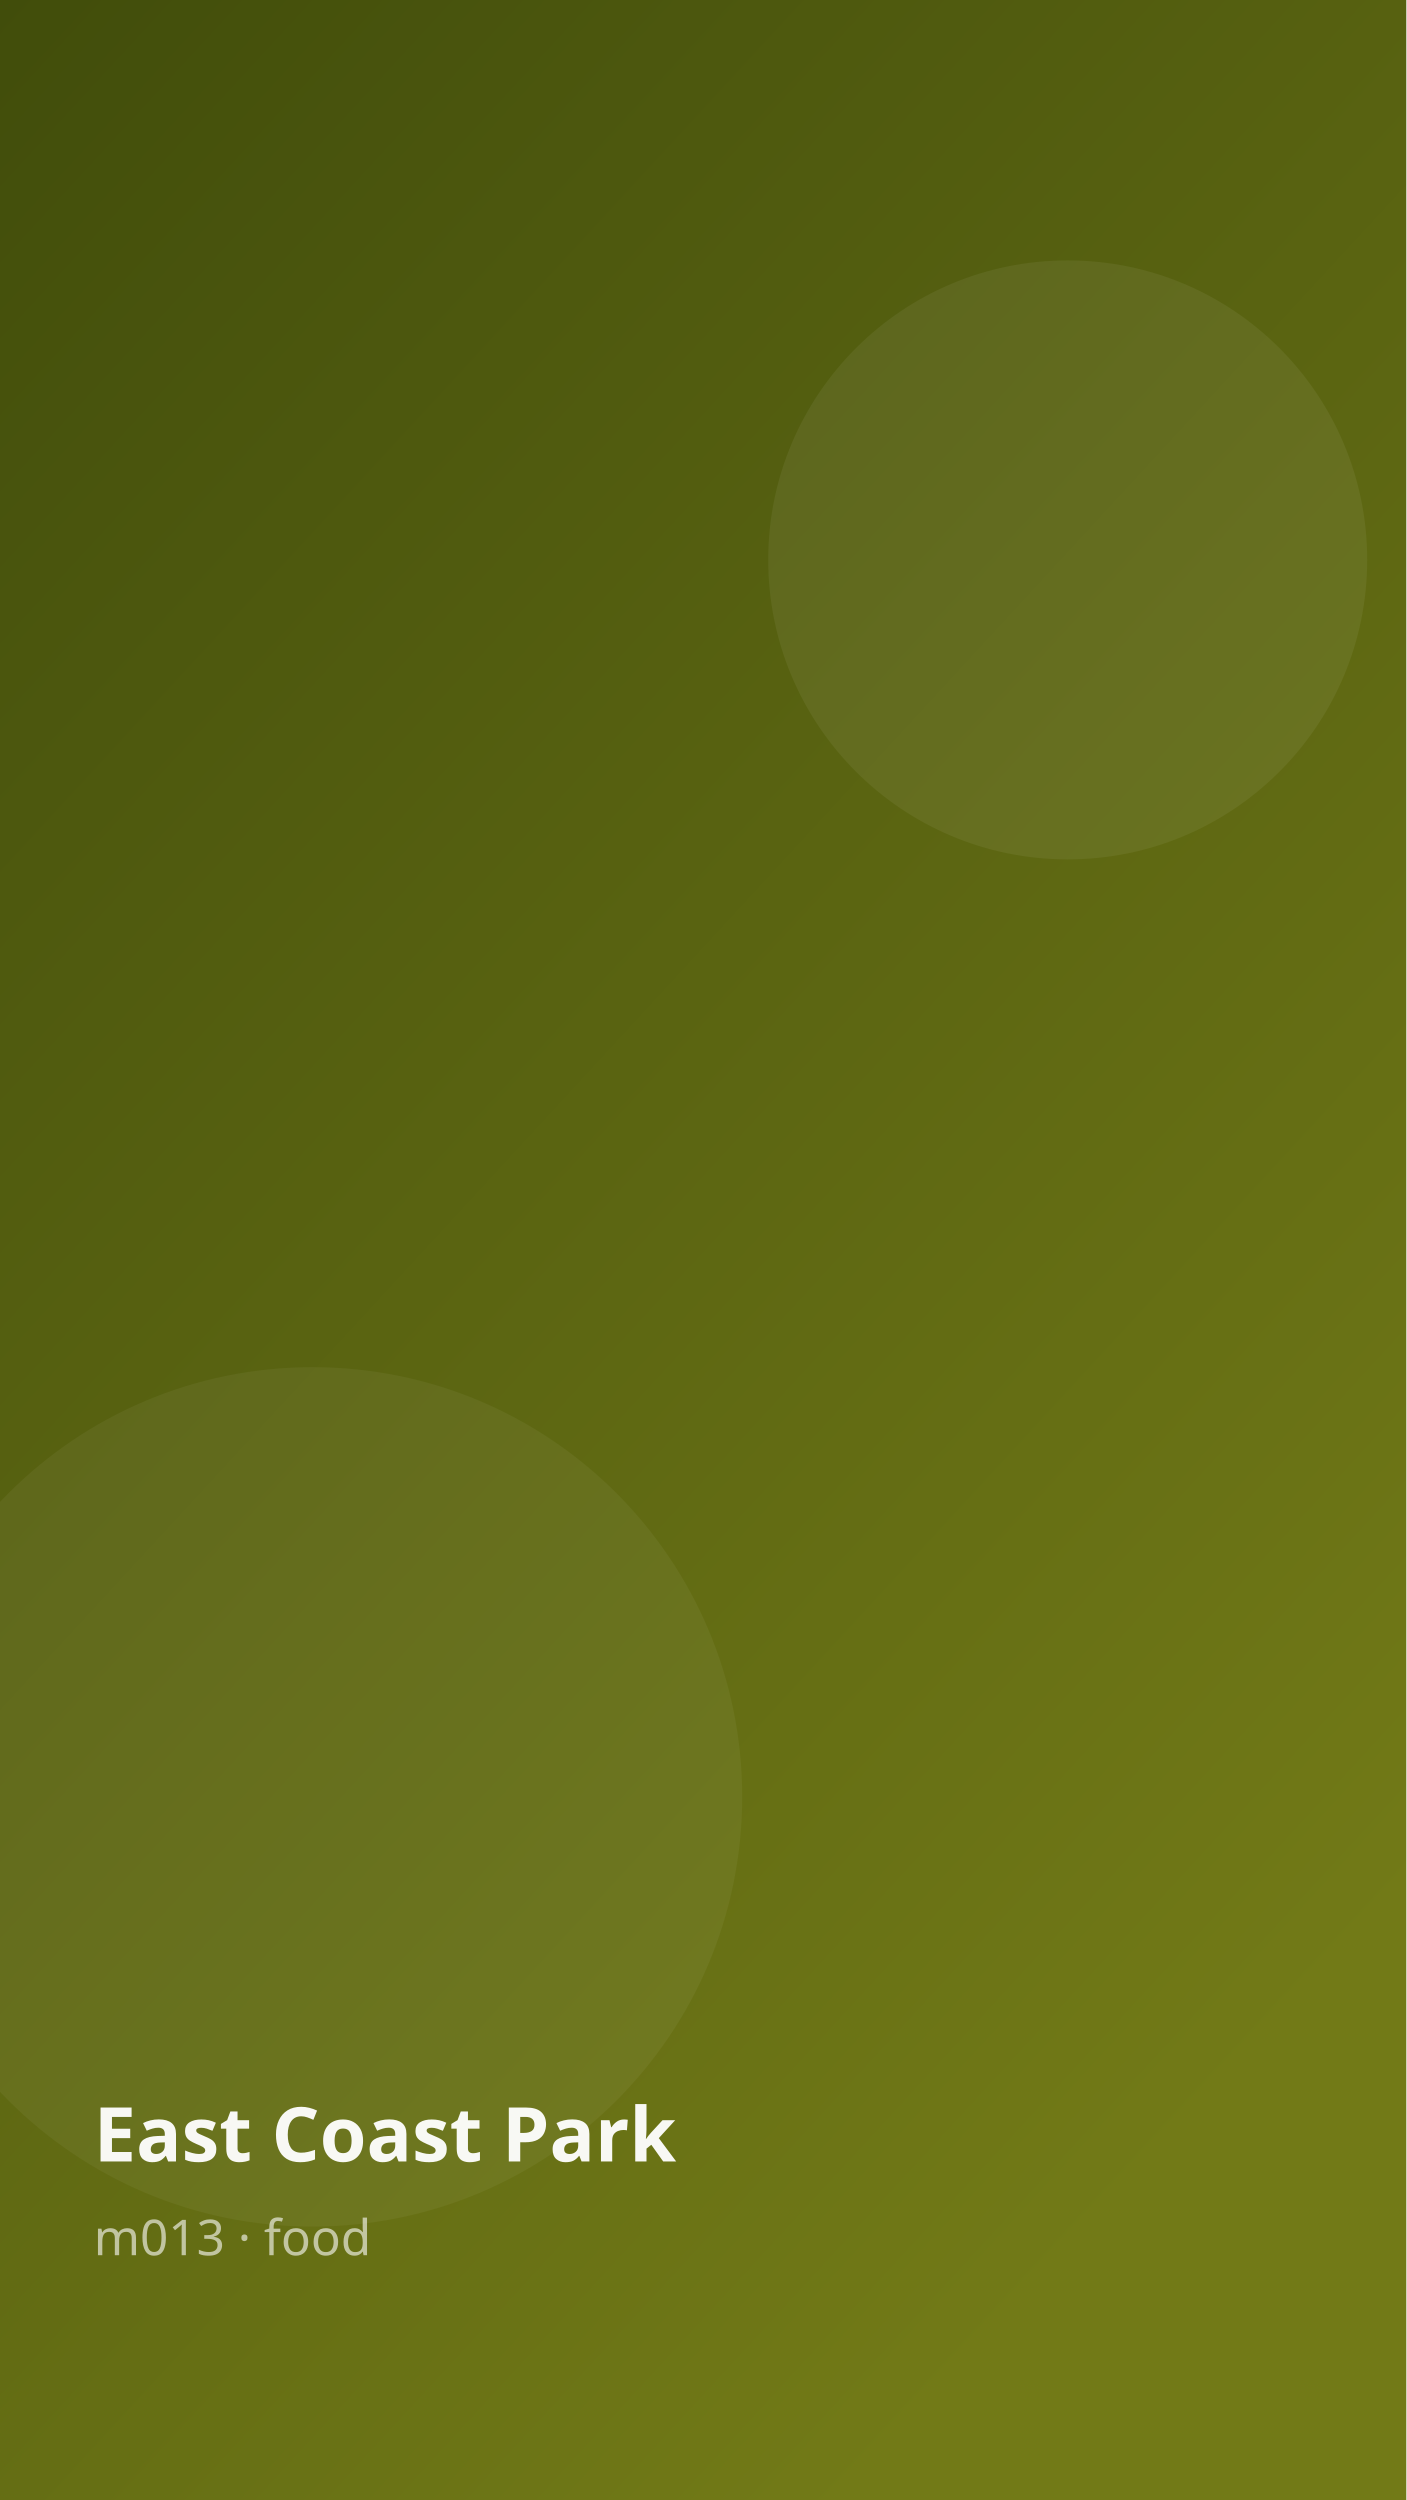
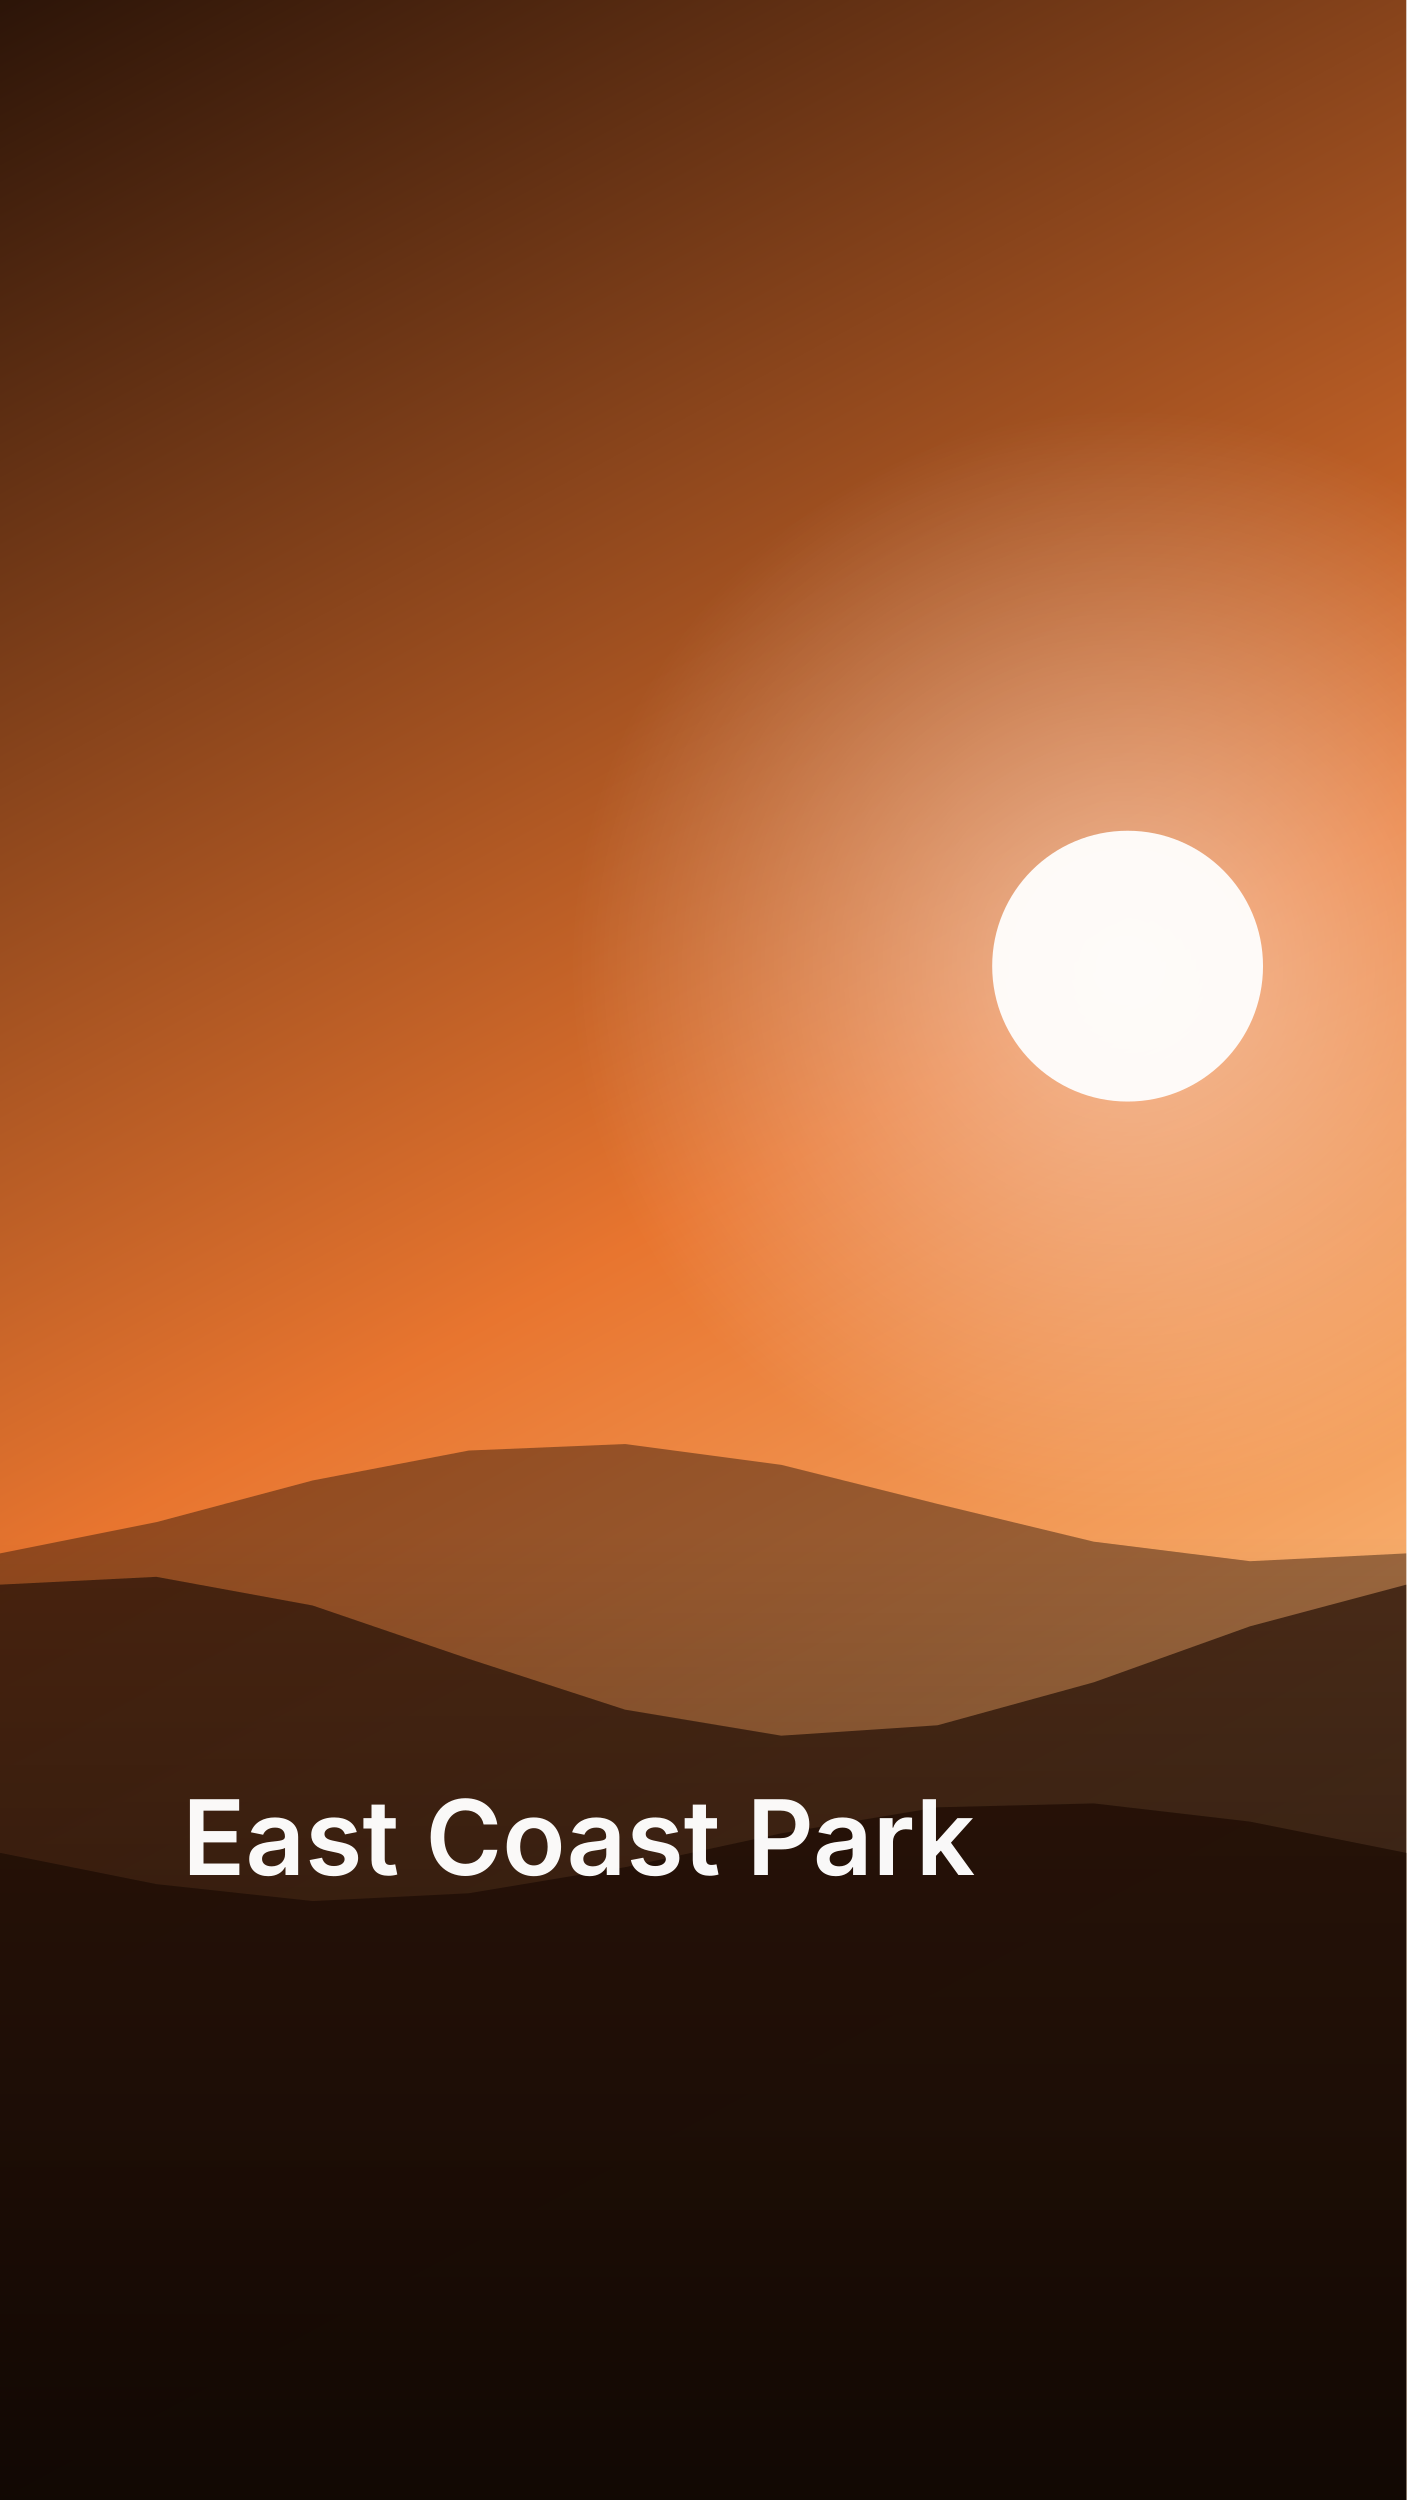
<svg xmlns="http://www.w3.org/2000/svg" width="1080" height="1920" viewBox="0 0 1080 1920">
  <defs>
-     <linearGradient id="g" x1="0" y1="0" x2="0.6" y2="1">
-       <stop offset="0%" stop-color="#414d0b" />
-       <stop offset="100%" stop-color="#727a17" />
+     <linearGradient id="sky" x1="0" y1="0" x2="0.3" y2="1">
+       <stop offset="0%" stop-color="#2b1408" />
+       <stop offset="58%" stop-color="#e8752f" />
+       <stop offset="100%" stop-color="#ffc98a" />
+     </linearGradient>
+     <radialGradient id="glow">
+       <stop offset="0%" stop-color="#fff" stop-opacity="0.5" />
+       <stop offset="100%" stop-color="#fff" stop-opacity="0" />
+     </radialGradient>
+     <linearGradient id="scrim" x1="0" y1="0" x2="0" y2="1">
+       <stop offset="0%" stop-color="#000" stop-opacity="0" />
+       <stop offset="100%" stop-color="#000" stop-opacity="0.62" />
    </linearGradient>
  </defs>
-   <rect width="1080" height="1920" fill="url(#g)" />
-   <circle cx="820" cy="430" r="230" fill="#fff" opacity="0.06" />
-   <circle cx="240" cy="1380" r="330" fill="#fff" opacity="0.05" />
-   <text x="72" y="1660" fill="#fff" opacity="0.95" font-family="system-ui,sans-serif" font-size="58" font-weight="600">East Coast Park</text>
-   <text x="72" y="1732" fill="#fff" opacity="0.6" font-family="system-ui,sans-serif" font-size="38">m013 · food</text>
+   <rect width="1080" height="1920" fill="url(#sky)" />
+   <circle cx="866" cy="742" r="430" fill="url(#glow)" />
+   <circle cx="866" cy="742" r="104" fill="#fff" opacity="0.94" />
+   <path d="M0,1193 L120,1169 L240,1137 L360,1114 L480,1109 L600,1125 L720,1155 L840,1184 L960,1199 L1080,1193 L1080,1920 L0,1920 Z" fill="#2b1408" opacity="0.45" />
+   <path d="M0,1217 L120,1211 L240,1233 L360,1274 L480,1313 L600,1333 L720,1325 L840,1292 L960,1249 L1080,1217 L1080,1920 L0,1920 Z" fill="#2b1408" opacity="0.72" />
+   <path d="M0,1423 L120,1447 L240,1460 L360,1454 L480,1434 L600,1408 L720,1388 L840,1385 L960,1399 L1080,1423 L1080,1920 L0,1920 Z" fill="#2b1408" opacity="0.92" />
+   <rect y="1180" width="1080" height="740" fill="url(#scrim)" />
+   <text x="140" y="1440" fill="#fff" opacity="0.97" font-family="system-ui,-apple-system,sans-serif" font-size="80" font-weight="600">East Coast Park</text>
</svg>
